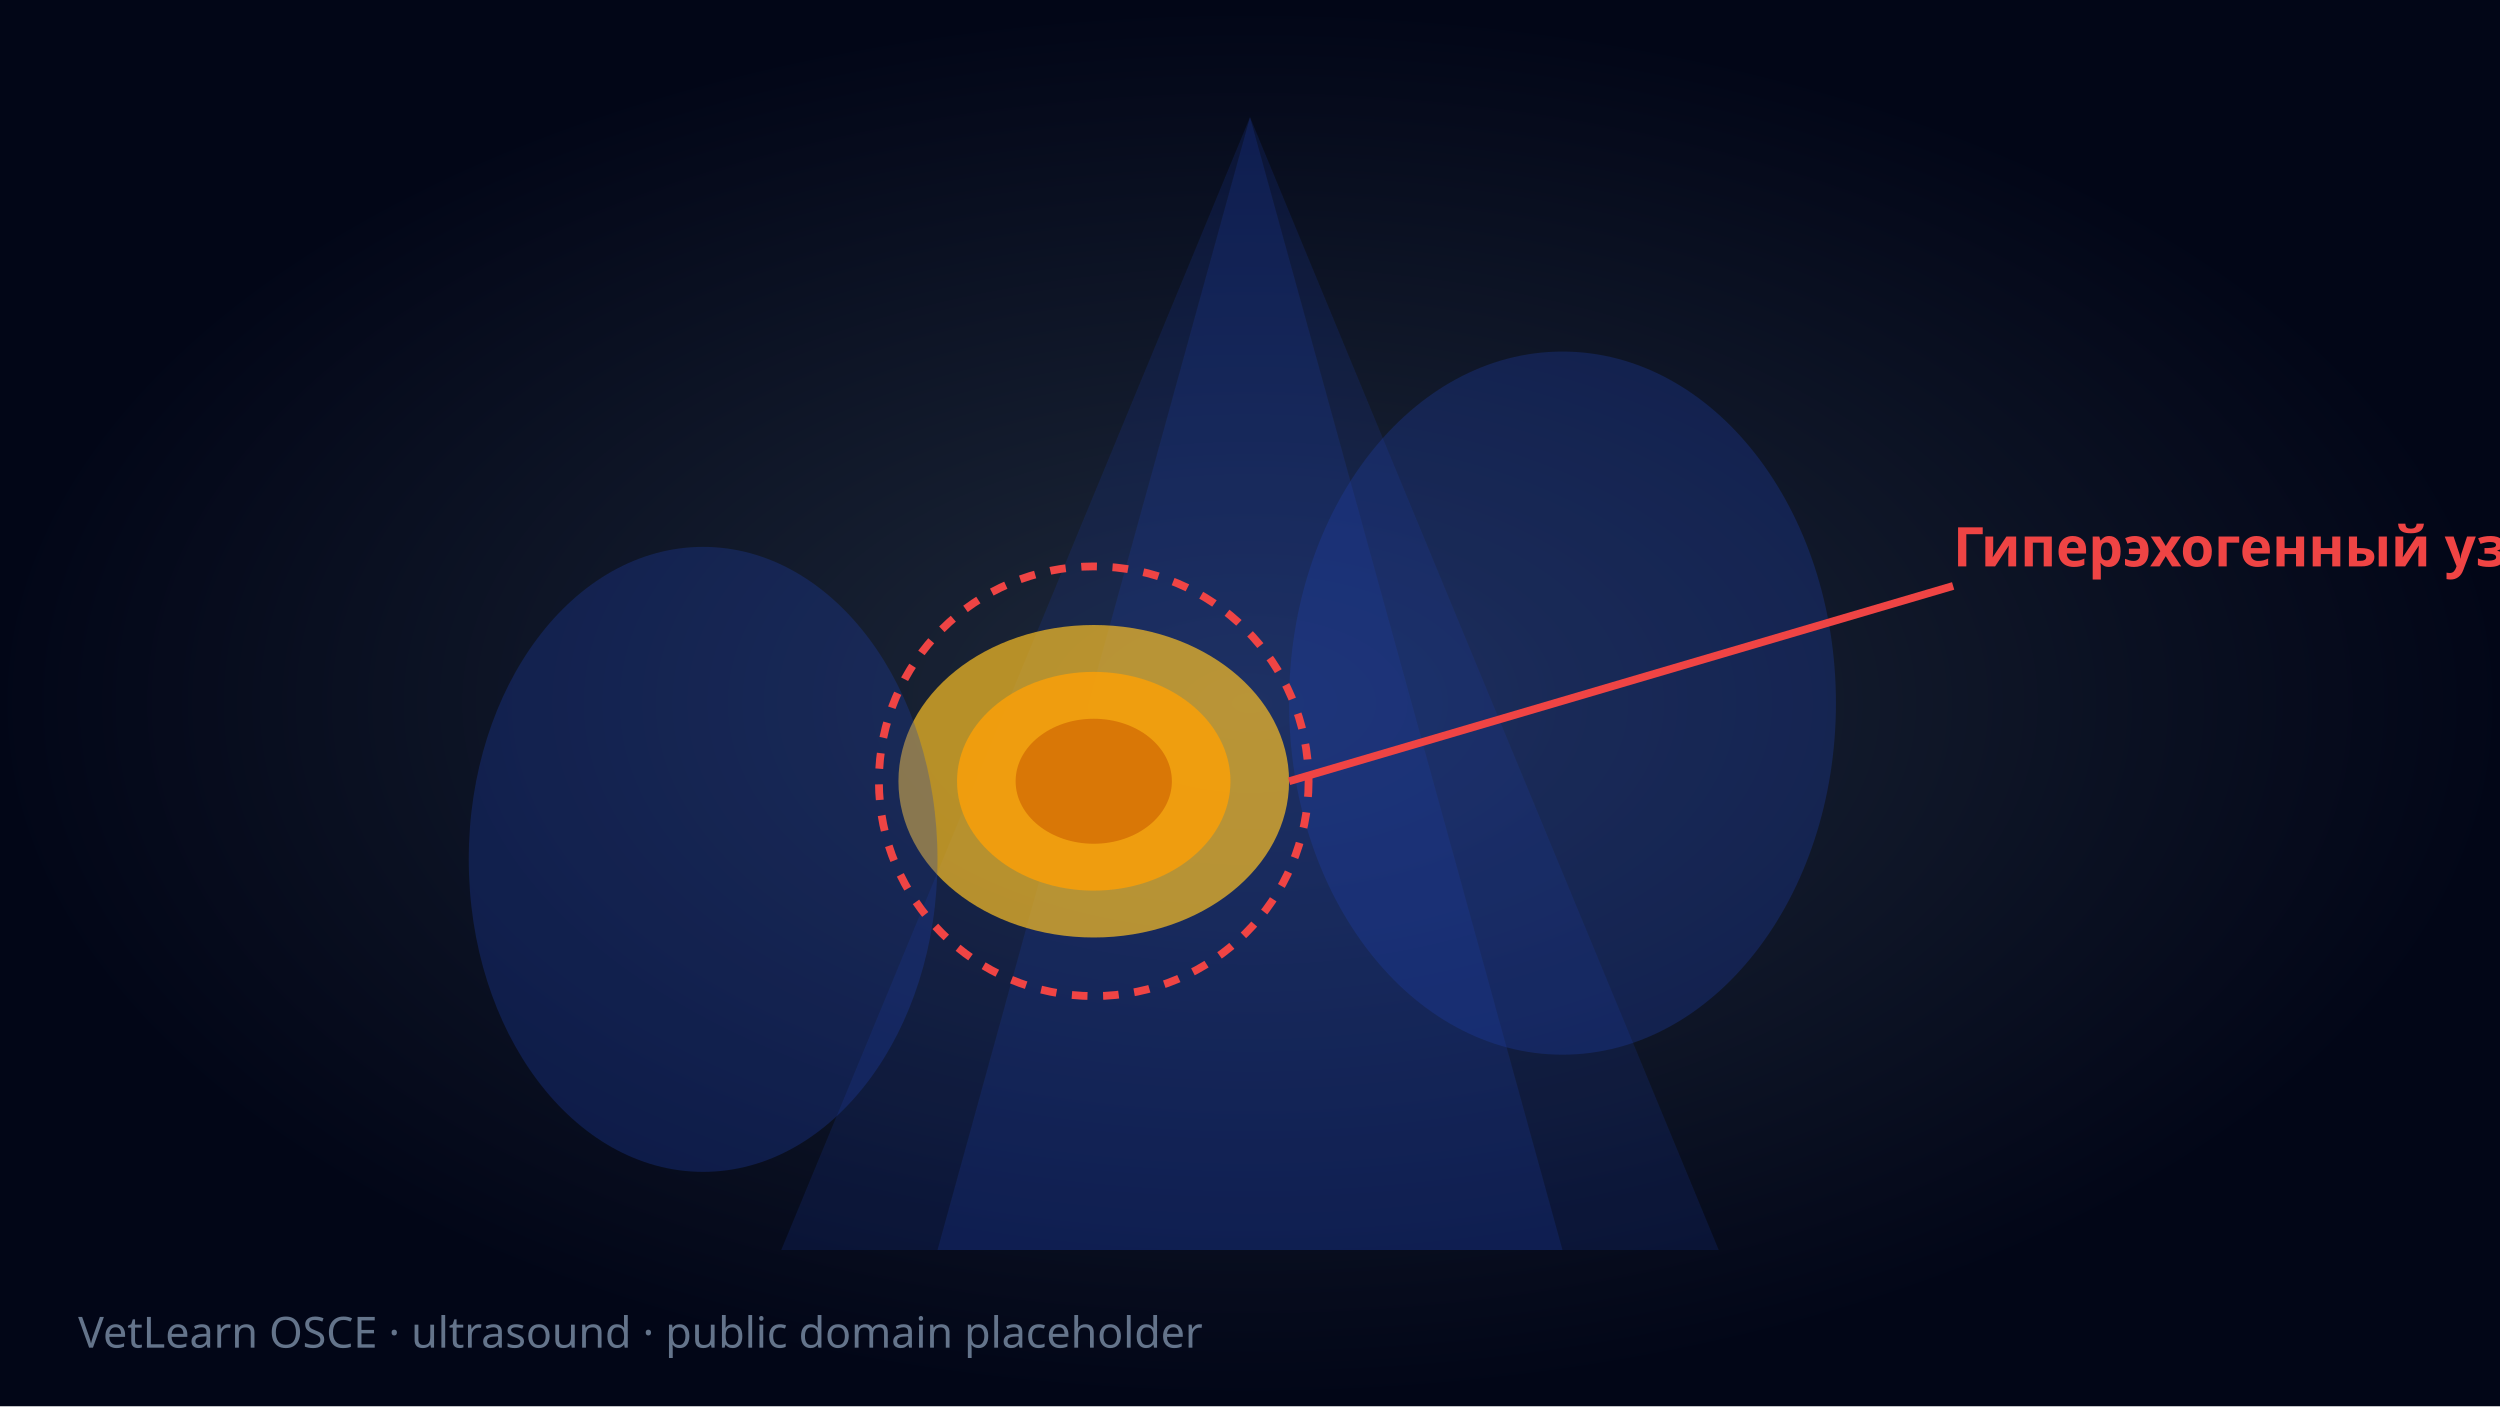
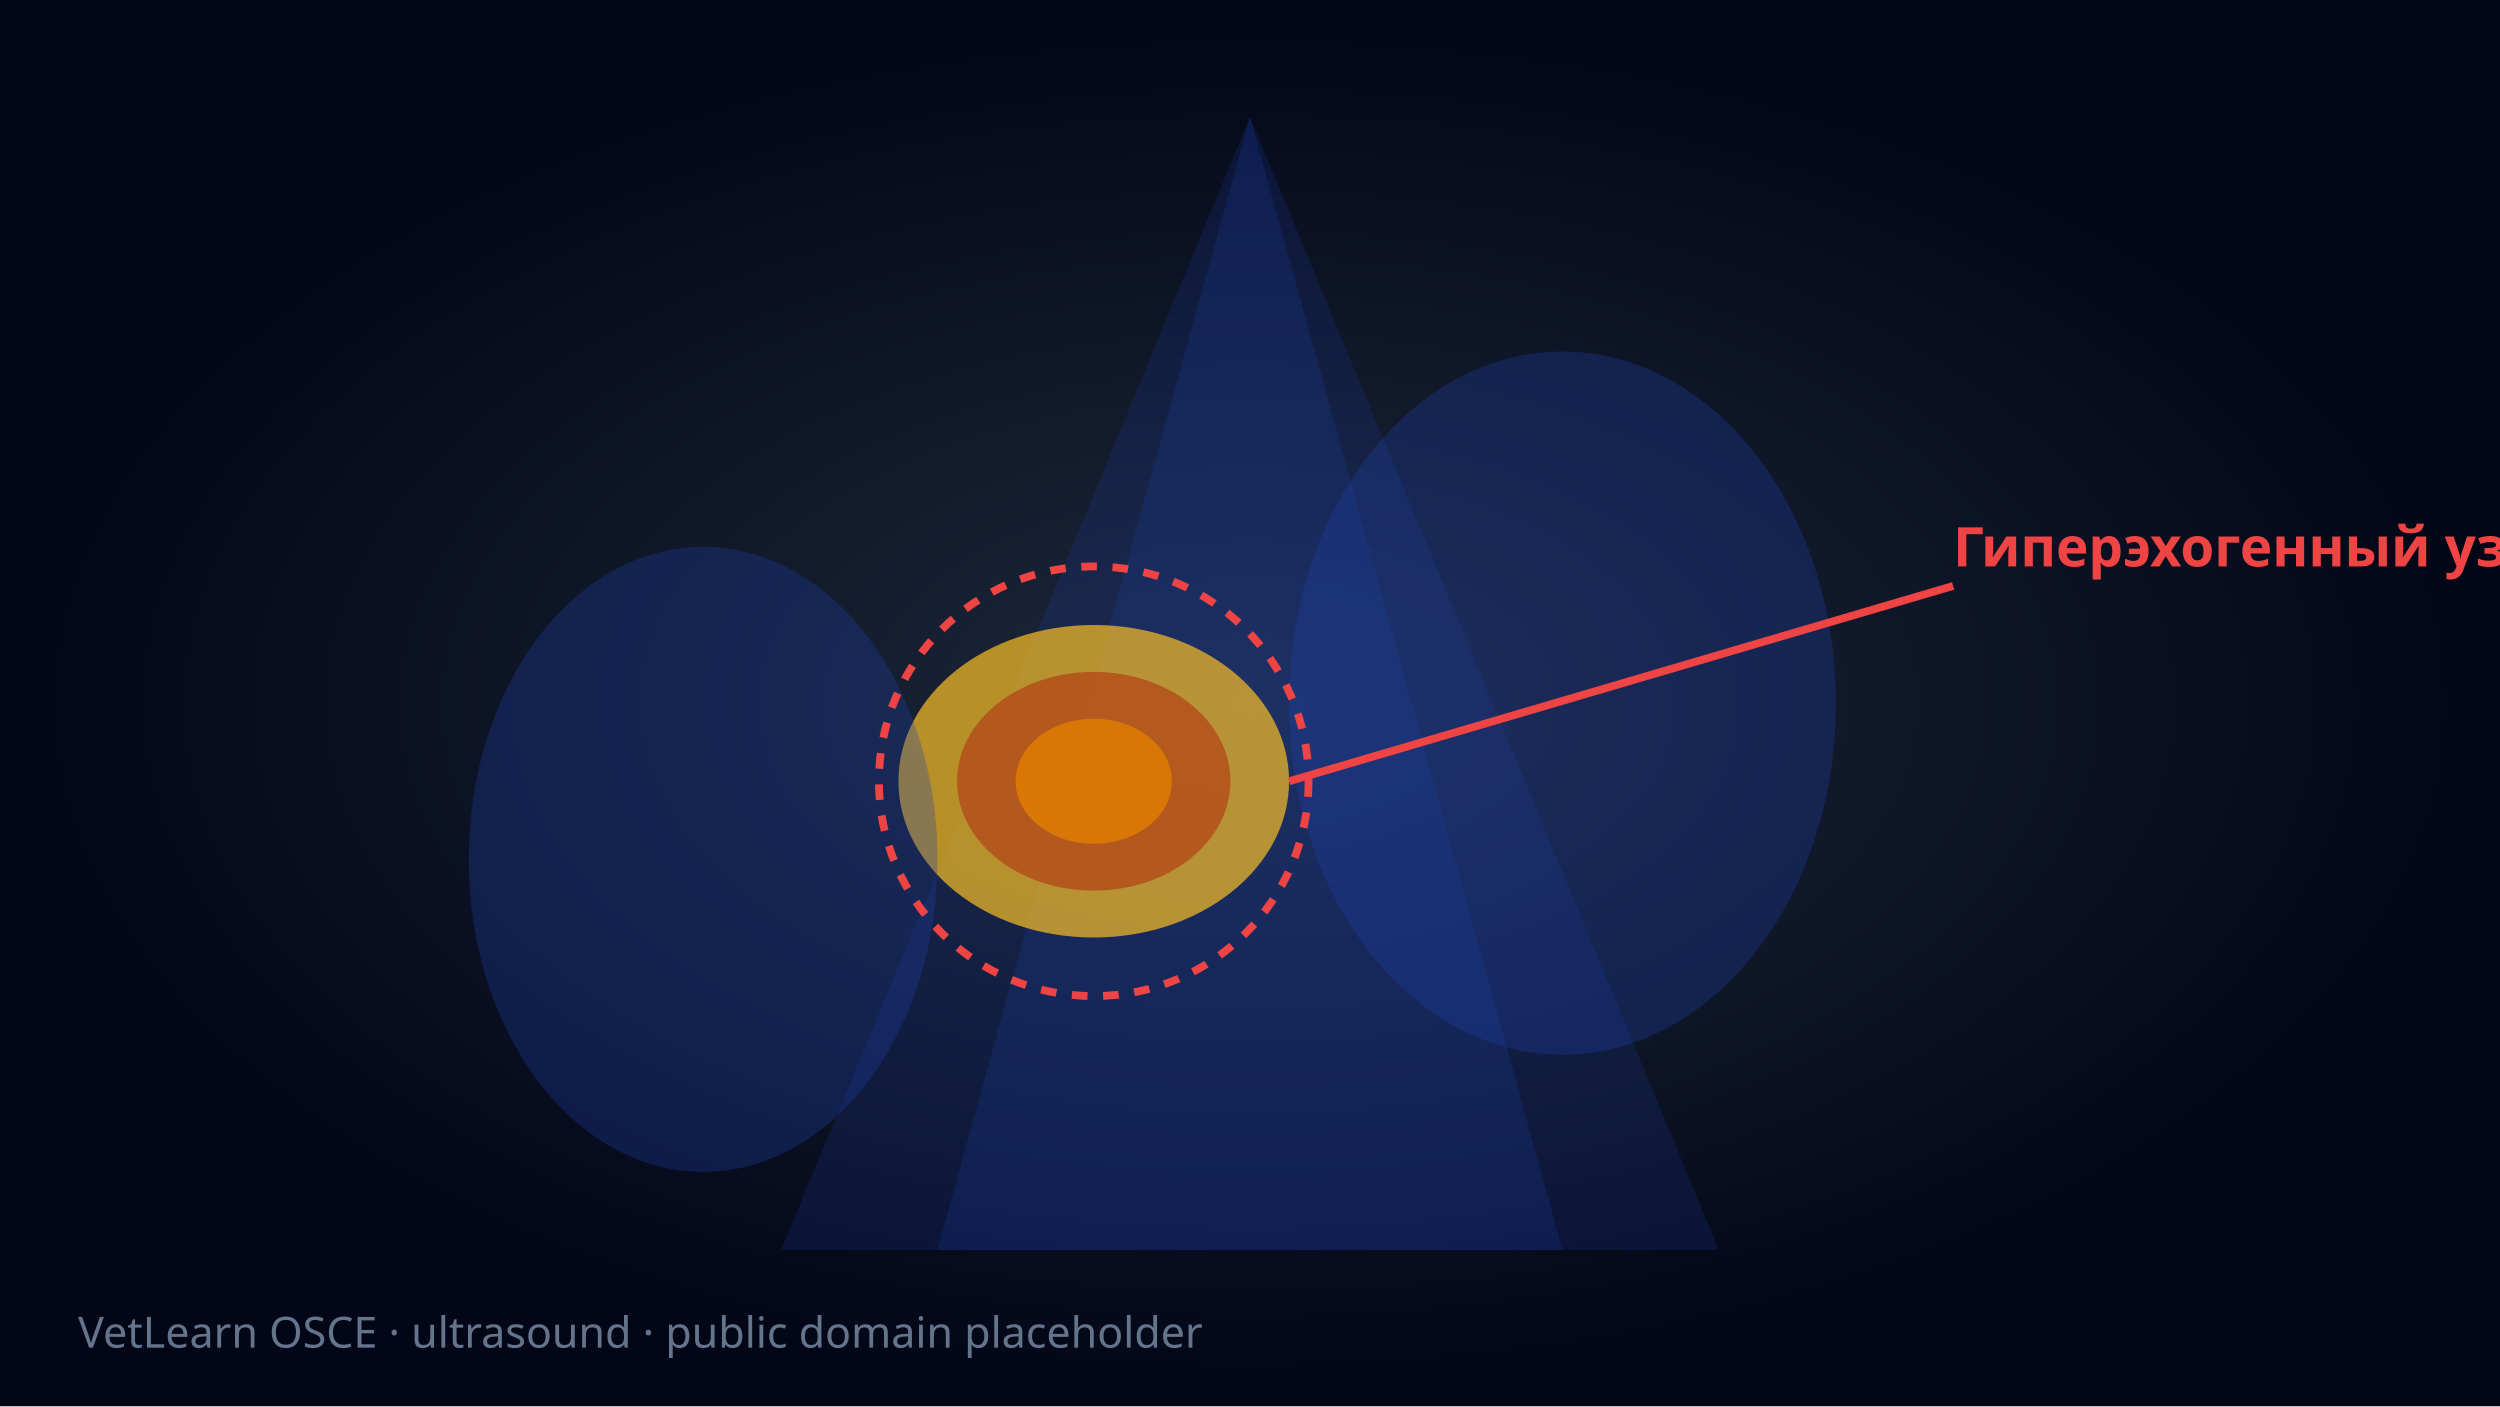
<svg xmlns="http://www.w3.org/2000/svg" viewBox="0 0 640 360" width="640" height="360">
  <defs>
    <radialGradient id="usbg1">
      <stop offset="0" stop-color="#1E293B" />
      <stop offset="1" stop-color="#020617" />
    </radialGradient>
  </defs>
  <rect width="640" height="360" fill="url(#usbg1)" />
  <g opacity="0.6">
    <path d="M 320 30 L 200 320 L 440 320 Z" fill="#1E40AF" opacity="0.3" />
    <path d="M 320 30 L 240 320 L 400 320 Z" fill="#1E40AF" opacity="0.4" />
  </g>
  <g>
    <ellipse cx="280" cy="200" rx="50" ry="40" fill="#FBBF24" opacity="0.7" />
-     <ellipse cx="280" cy="200" rx="35" ry="28" fill="#F59E0B" opacity="0.9" />
+     <ellipse cx="280" cy="200" rx="35" ry="28" fill="#B4531C" opacity="0.9" />
    <ellipse cx="280" cy="200" rx="20" ry="16" fill="#D97706" />
  </g>
  <g fill="#1E40AF" opacity="0.3">
    <ellipse cx="180" cy="220" rx="60" ry="80" />
    <ellipse cx="400" cy="180" rx="70" ry="90" />
  </g>
  <line x1="330" y1="200" x2="500" y2="150" stroke="#EF4444" stroke-width="2" />
  <circle cx="280" cy="200" r="55" stroke="#EF4444" stroke-width="2" fill="none" stroke-dasharray="4 4" />
  <text x="500" y="145" font-family="sans-serif" font-size="14" fill="#EF4444" font-weight="bold">Гиперэхогенный узел</text>
  <text x="20" y="345" font-family="sans-serif" font-size="11" fill="#64748B">VetLearn OSCE · ultrasound · public domain placeholder</text>
</svg>
